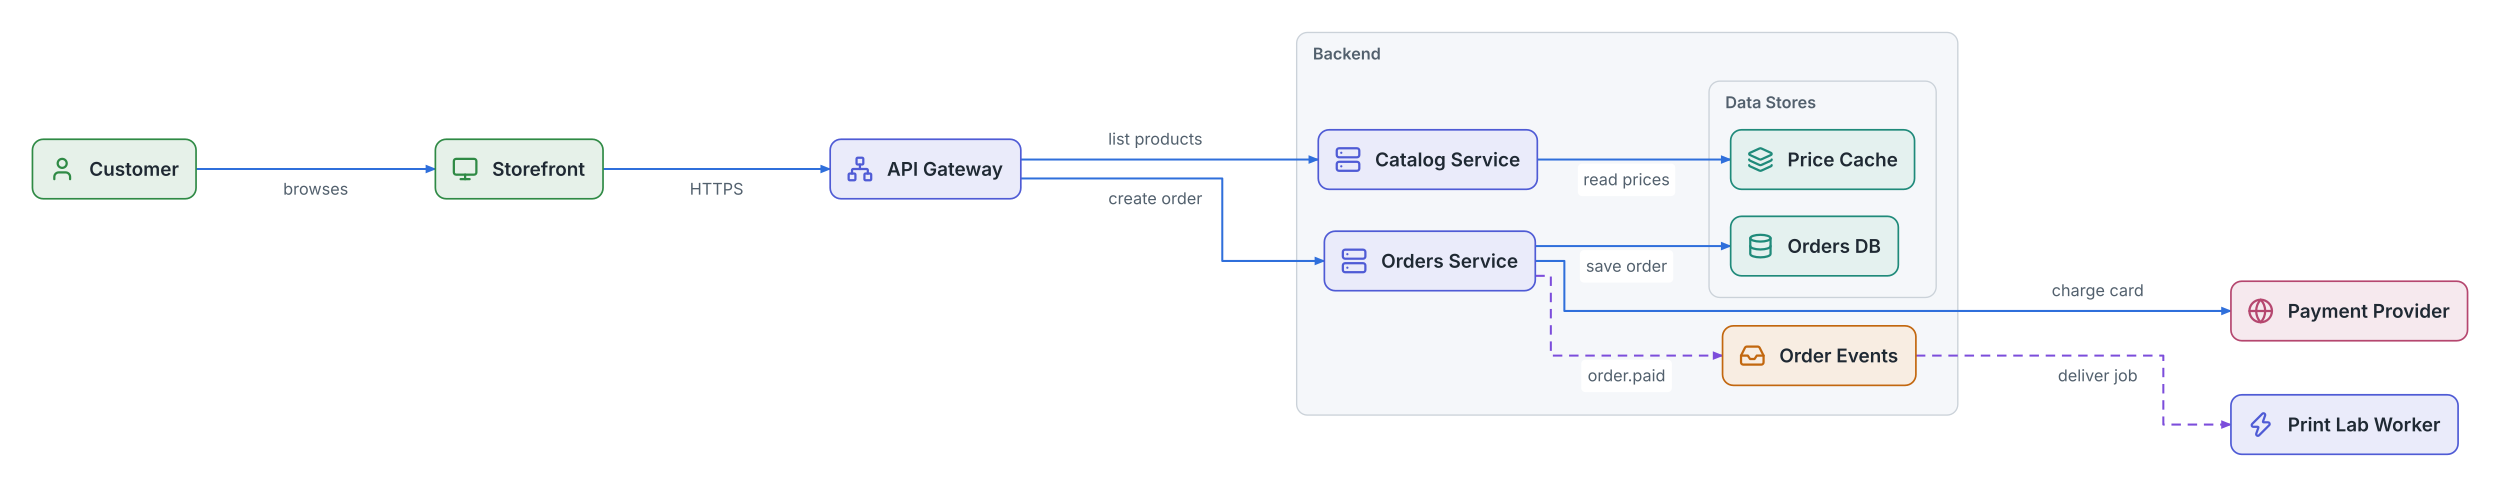
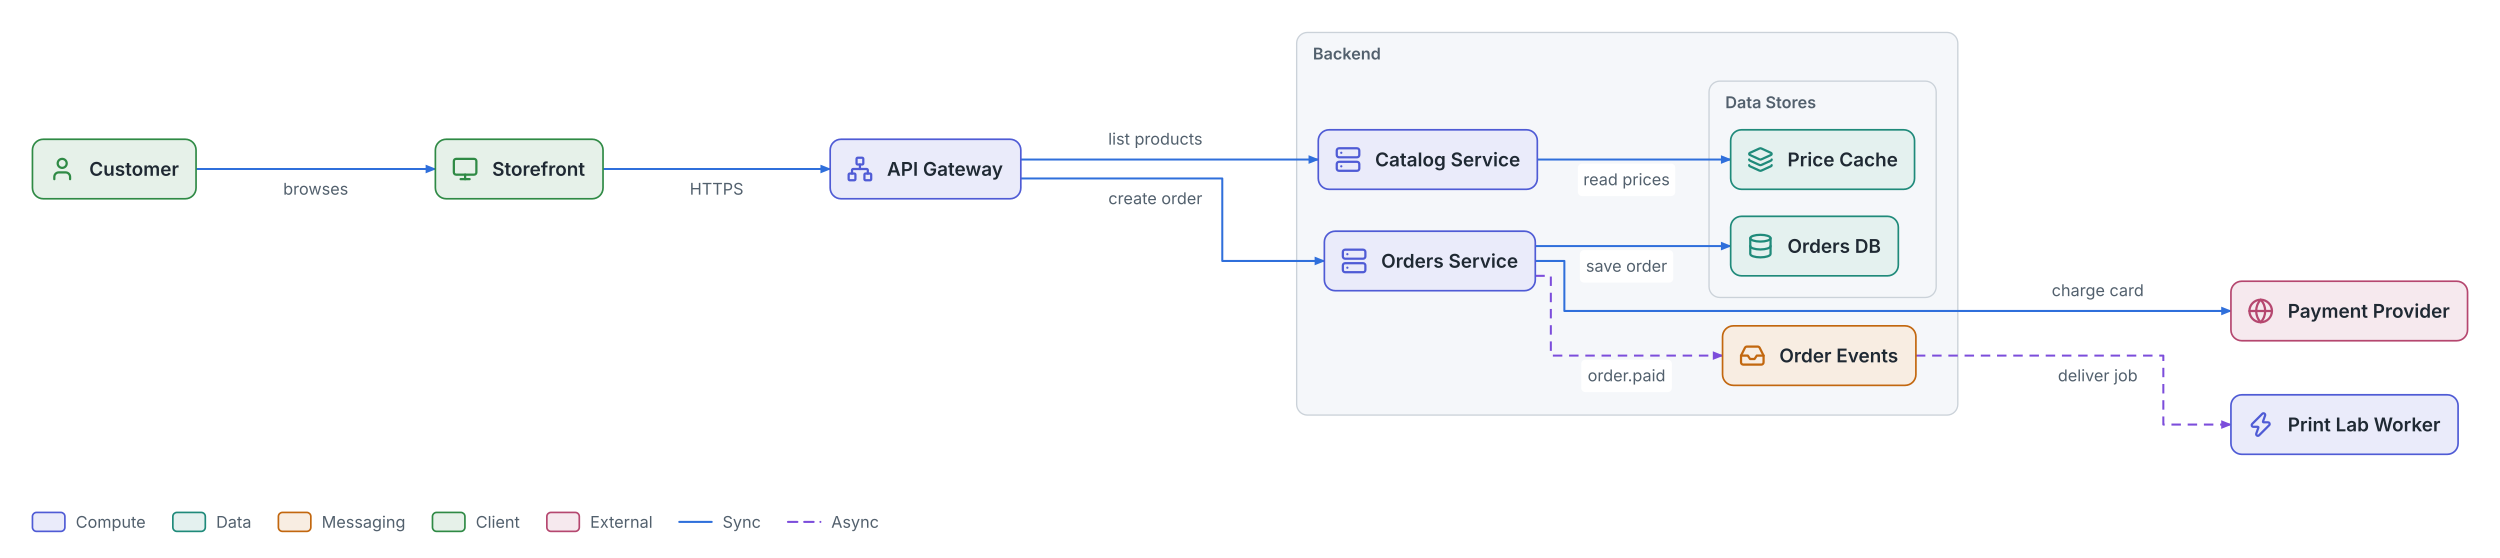
- <svg xmlns="http://www.w3.org/2000/svg" class="diagram" viewBox="0 0 1849 360" role="img" aria-labelledby="t-title t-desc">
+ <svg xmlns="http://www.w3.org/2000/svg" class="diagram" viewBox="0 0 1849 412" role="img" aria-labelledby="t-title t-desc">
  <defs>
    <marker id="t-arrowhead" viewBox="0 0 10 10" refX="9" refY="5" markerWidth="8" markerHeight="8" markerUnits="userSpaceOnUse" orient="auto">
      <path class="t-arrow" d="M0 1L10 5L0 9z" />
    </marker>
    <marker id="t-arrowhead-async" viewBox="0 0 10 10" refX="9" refY="5" markerWidth="8" markerHeight="8" markerUnits="userSpaceOnUse" orient="auto">
      <path class="t-arrow t-arrow-async" d="M0 1L10 5L0 9z" />
    </marker>
  </defs>
  <style>
.t-text { font-family: "Inter", system-ui, -apple-system, "Segoe UI", sans-serif; font-kerning: none; font-variant-ligatures: none; font-feature-settings: "kern" 0, "liga" 0, "calt" 0; fill: var(--t-text, #1f2933); }
.t-group-title { fill: var(--t-muted, #52606d); }
.t-group-box { fill: var(--t-group-fill, #f5f7fa); stroke: var(--t-group-stroke, #cbd2d9); stroke-width: 1; }
.t-node-box { fill: var(--t-node-fill, #ffffff); stroke: var(--t-node-stroke, #9aa5b1); stroke-width: 1.25; }
.t-node:focus { outline: none; }
.t-node:focus-visible .t-node-box { stroke: var(--t-accent, #2f6fdb); stroke-width: 2.5; }
.t-icon { color: var(--t-icon, #52606d); }
.t-edge { fill: none; stroke: var(--t-edge, #2f6fdb); stroke-width: 1.5; stroke-linejoin: round; }
.t-edge-async { stroke: var(--t-edge-async, #7c4ddb); }
.t-edge-data { stroke: var(--t-edge-data, #1f8a7a); }
.t-edge-reply { stroke: var(--t-edge-reply, #66727f); }
.t-edge-async { stroke-dasharray: 7 5; }
.t-edge-data { stroke-dasharray: 1.5 4.5; stroke-linecap: round; }
.t-arrow { fill: var(--t-edge, #2f6fdb); }
.t-arrow-async { fill: var(--t-edge-async, #7c4ddb); }
.t-arrow-data { fill: var(--t-edge-data, #1f8a7a); }
.t-arrow-reply { fill: var(--t-edge-reply, #66727f); }
.t-label-bg { fill: var(--t-bg, #ffffff); stroke: none; }
.t-label { fill: var(--t-muted, #52606d); }
.t-fam-compute .t-node-box { fill: var(--t-fam-compute-fill, #eaebfa); stroke: var(--t-fam-compute-stroke, #4f5bd5); }
.t-fam-compute .t-node-rule { stroke: var(--t-fam-compute-stroke, #4f5bd5); }
.t-fam-compute .t-icon { color: var(--t-fam-compute-stroke, #4f5bd5); }
.t-fam-data .t-node-box { fill: var(--t-fam-data-fill, #e4f1ef); stroke: var(--t-fam-data-stroke, #1f8a7a); }
.t-fam-data .t-node-rule { stroke: var(--t-fam-data-stroke, #1f8a7a); }
.t-fam-data .t-icon { color: var(--t-fam-data-stroke, #1f8a7a); }
.t-fam-messaging .t-node-box { fill: var(--t-fam-messaging-fill, #f8ede2); stroke: var(--t-fam-messaging-stroke, #c2670f); }
.t-fam-messaging .t-node-rule { stroke: var(--t-fam-messaging-stroke, #c2670f); }
.t-fam-messaging .t-icon { color: var(--t-fam-messaging-stroke, #c2670f); }
.t-fam-client .t-node-box { fill: var(--t-fam-client-fill, #e6f1e9); stroke: var(--t-fam-client-stroke, #2f8a45); }
.t-fam-client .t-node-rule { stroke: var(--t-fam-client-stroke, #2f8a45); }
.t-fam-client .t-icon { color: var(--t-fam-client-stroke, #2f8a45); }
.t-fam-external .t-node-box { fill: var(--t-fam-external-fill, #f6e9ee); stroke: var(--t-fam-external-stroke, #b5476f); }
.t-fam-external .t-node-rule { stroke: var(--t-fam-external-stroke, #b5476f); }
.t-fam-external .t-icon { color: var(--t-fam-external-stroke, #b5476f); }
+ 
+ .t-legend-label { fill: var(--t-muted, #52606d); }
+ .t-legend-line { fill: none; stroke: var(--t-edge, #2f6fdb); stroke-width: 1.5; stroke-linecap: round; }
+ .t-legend-async { stroke: var(--t-edge-async, #7c4ddb); }
+ .t-legend-data { stroke: var(--t-edge-data, #1f8a7a); }
+ .t-legend-reply { stroke: var(--t-edge-reply, #66727f); }
+ .t-legend-async { stroke-dasharray: 7 5; }
+ .t-legend-data { stroke-dasharray: 1.5 4.5; }
+ .t-legend-reply { stroke-dasharray: 5 4; }
</style>
  <g class="t-group" data-id="backend">
    <rect class="t-group-box" x="959" y="24" width="489" height="283" rx="8" />
    <text class="t-text t-group-title" x="971" y="44" font-size="12" font-weight="600">
      <tspan x="971" dy="0">Backend</tspan>
    </text>
  </g>
  <g class="t-group" data-id="data">
    <rect class="t-group-box" x="1264" y="60" width="168" height="160" rx="8" />
    <text class="t-text t-group-title" x="1276" y="80" font-size="12" font-weight="600">
      <tspan x="1276" dy="0">Data Stores</tspan>
    </text>
  </g>
  <path class="t-edge t-edge-sync" data-from="customer" data-to="storefront" d="M145 125 L322 125" marker-end="url(#t-arrowhead)" data-edge="e0" />
  <path class="t-edge t-edge-sync" data-from="storefront" data-to="gateway" d="M446 125 L614 125" marker-end="url(#t-arrowhead)" data-edge="e1" />
  <path class="t-edge t-edge-sync" data-from="gateway" data-to="orders" d="M755 132 L904 132 L904 193 L979.5 193" marker-end="url(#t-arrowhead)" data-edge="e2" />
  <path class="t-edge t-edge-sync" data-from="gateway" data-to="catalog" d="M755 118 L975 118" marker-end="url(#t-arrowhead)" data-edge="e3" />
  <path class="t-edge t-edge-sync" data-from="catalog" data-to="cache" d="M1137 118 L1280 118" marker-end="url(#t-arrowhead)" data-edge="e4" />
  <path class="t-edge t-edge-sync" data-from="orders" data-to="ordersdb" d="M1135.5 182 L1280 182" marker-end="url(#t-arrowhead)" data-edge="e5" />
  <path class="t-edge t-edge-sync" data-from="orders" data-to="payments" d="M1135.5 193 L1157 193 L1157 230 L1650 230" marker-end="url(#t-arrowhead)" data-edge="e6" />
  <path class="t-edge t-edge-async" data-from="orders" data-to="events" d="M1135.5 204 L1147 204 L1147 263 L1274 263" marker-end="url(#t-arrowhead-async)" data-edge="e7" />
  <path class="t-edge t-edge-async" data-from="events" data-to="labworker" d="M1417 263 L1600 263 L1600 314 L1650 314" marker-end="url(#t-arrowhead-async)" data-edge="e8" />
  <g class="t-edge-label" data-edge="e0">
    <rect class="t-label-bg" x="205" y="128" width="57" height="24" rx="3" />
    <text class="t-text t-label" x="233.5" y="144" font-size="12" font-weight="400" text-anchor="middle">
      <tspan x="233.5" dy="0">browses</tspan>
    </text>
  </g>
  <g class="t-edge-label" data-edge="e1">
    <rect class="t-label-bg" x="506" y="128" width="48" height="24" rx="3" />
    <text class="t-text t-label" x="530" y="144" font-size="12" font-weight="400" text-anchor="middle">
      <tspan x="530" dy="0">HTTPS</tspan>
    </text>
  </g>
  <g class="t-edge-label" data-edge="e2">
    <rect class="t-label-bg" x="815.5" y="135" width="78" height="24" rx="3" />
    <text class="t-text t-label" x="854.5" y="151" font-size="12" font-weight="400" text-anchor="middle">
      <tspan x="854.5" dy="0">create order</tspan>
    </text>
  </g>
  <g class="t-edge-label" data-edge="e3">
    <rect class="t-label-bg" x="815" y="91" width="79" height="24" rx="3" />
    <text class="t-text t-label" x="854.5" y="107" font-size="12" font-weight="400" text-anchor="middle">
      <tspan x="854.5" dy="0">list products</tspan>
    </text>
  </g>
  <g class="t-edge-label" data-edge="e4">
    <rect class="t-label-bg" x="1167" y="121" width="72" height="24" rx="3" />
    <text class="t-text t-label" x="1203" y="137" font-size="12" font-weight="400" text-anchor="middle">
      <tspan x="1203" dy="0">read prices</tspan>
    </text>
  </g>
  <g class="t-edge-label" data-edge="e5">
    <rect class="t-label-bg" x="1168.5" y="185" width="69" height="24" rx="3" />
    <text class="t-text t-label" x="1203" y="201" font-size="12" font-weight="400" text-anchor="middle">
      <tspan x="1203" dy="0">save order</tspan>
    </text>
  </g>
  <g class="t-edge-label" data-edge="e6">
    <rect class="t-label-bg" x="1513" y="203" width="77" height="24" rx="3" />
    <text class="t-text t-label" x="1551.5" y="219" font-size="12" font-weight="400" text-anchor="middle">
      <tspan x="1551.5" dy="0">charge card</tspan>
    </text>
  </g>
  <g class="t-edge-label" data-edge="e7">
    <rect class="t-label-bg" x="1169.5" y="266" width="67" height="24" rx="3" />
    <text class="t-text t-label" x="1203" y="282" font-size="12" font-weight="400" text-anchor="middle">
      <tspan x="1203" dy="0">order.paid</tspan>
    </text>
  </g>
  <g class="t-edge-label" data-edge="e8">
    <rect class="t-label-bg" x="1517.5" y="266" width="68" height="24" rx="3" />
    <text class="t-text t-label" x="1551.5" y="282" font-size="12" font-weight="400" text-anchor="middle">
      <tspan x="1551.5" dy="0">deliver job</tspan>
    </text>
  </g>
  <g class="t-node t-fam-client" data-id="customer" data-kind="user" tabindex="0">
    <rect class="t-node-box" x="24" y="103" width="121" height="44" rx="8" />
    <svg class="t-icon t-icon-user" x="36" y="115" width="20" height="20" viewBox="0 0 24 24" fill="none" stroke="currentColor" stroke-width="2" stroke-linecap="round" stroke-linejoin="round">
      <path d="M19 21v-2a4 4 0 0 0-4-4H9a4 4 0 0 0-4 4v2" />
      <circle cx="12" cy="7" r="4" />
    </svg>
    <text class="t-text t-node-label" x="66" y="130" font-size="14" font-weight="600">
      <tspan x="66" dy="0">Customer</tspan>
    </text>
  </g>
  <g class="t-node t-fam-client" data-id="storefront" data-kind="client" tabindex="0">
    <rect class="t-node-box" x="322" y="103" width="124" height="44" rx="8" />
    <svg class="t-icon t-icon-client" x="334" y="115" width="20" height="20" viewBox="0 0 24 24" fill="none" stroke="currentColor" stroke-width="2" stroke-linecap="round" stroke-linejoin="round">
      <rect width="20" height="14" x="2" y="3" rx="2" />
      <line x1="8" x2="16" y1="21" y2="21" />
      <line x1="12" x2="12" y1="17" y2="21" />
    </svg>
    <text class="t-text t-node-label" x="364" y="130" font-size="14" font-weight="600">
      <tspan x="364" dy="0">Storefront</tspan>
    </text>
  </g>
  <g class="t-node t-fam-compute" data-id="gateway" data-kind="gateway" tabindex="0">
    <rect class="t-node-box" x="614" y="103" width="141" height="44" rx="8" />
    <svg class="t-icon t-icon-gateway" x="626" y="115" width="20" height="20" viewBox="0 0 24 24" fill="none" stroke="currentColor" stroke-width="2" stroke-linecap="round" stroke-linejoin="round">
      <rect x="16" y="16" width="6" height="6" rx="1" />
      <rect x="2" y="16" width="6" height="6" rx="1" />
      <rect x="9" y="2" width="6" height="6" rx="1" />
      <path d="M5 16v-3a1 1 0 0 1 1-1h12a1 1 0 0 1 1 1v3" />
      <path d="M12 12V8" />
    </svg>
    <text class="t-text t-node-label" x="656" y="130" font-size="14" font-weight="600">
      <tspan x="656" dy="0">API Gateway</tspan>
    </text>
  </g>
  <g class="t-node t-fam-compute" data-id="orders" data-kind="service" tabindex="0">
    <rect class="t-node-box" x="979.5" y="171" width="156" height="44" rx="8" />
    <svg class="t-icon t-icon-service" x="991.5" y="183" width="20" height="20" viewBox="0 0 24 24" fill="none" stroke="currentColor" stroke-width="2" stroke-linecap="round" stroke-linejoin="round">
      <rect width="20" height="8" x="2" y="2" rx="2" ry="2" />
      <rect width="20" height="8" x="2" y="14" rx="2" ry="2" />
      <line x1="6" x2="6.01" y1="6" y2="6" />
      <line x1="6" x2="6.01" y1="18" y2="18" />
    </svg>
    <text class="t-text t-node-label" x="1021.5" y="198" font-size="14" font-weight="600">
      <tspan x="1021.5" dy="0">Orders Service</tspan>
    </text>
  </g>
  <g class="t-node t-fam-compute" data-id="catalog" data-kind="service" tabindex="0">
    <rect class="t-node-box" x="975" y="96" width="162" height="44" rx="8" />
    <svg class="t-icon t-icon-service" x="987" y="108" width="20" height="20" viewBox="0 0 24 24" fill="none" stroke="currentColor" stroke-width="2" stroke-linecap="round" stroke-linejoin="round">
      <rect width="20" height="8" x="2" y="2" rx="2" ry="2" />
      <rect width="20" height="8" x="2" y="14" rx="2" ry="2" />
      <line x1="6" x2="6.01" y1="6" y2="6" />
      <line x1="6" x2="6.01" y1="18" y2="18" />
    </svg>
    <text class="t-text t-node-label" x="1017" y="123" font-size="14" font-weight="600">
      <tspan x="1017" dy="0">Catalog Service</tspan>
    </text>
  </g>
  <g class="t-node t-fam-data" data-id="ordersdb" data-kind="database" tabindex="0">
    <rect class="t-node-box" x="1280" y="160" width="124" height="44" rx="8" />
    <svg class="t-icon t-icon-database" x="1292" y="172" width="20" height="20" viewBox="0 0 24 24" fill="none" stroke="currentColor" stroke-width="2" stroke-linecap="round" stroke-linejoin="round">
      <ellipse cx="12" cy="5" rx="9" ry="3" />
      <path d="M3 5V19A9 3 0 0 0 21 19V5" />
      <path d="M3 12A9 3 0 0 0 21 12" />
    </svg>
    <text class="t-text t-node-label" x="1322" y="187" font-size="14" font-weight="600">
      <tspan x="1322" dy="0">Orders DB</tspan>
    </text>
  </g>
  <g class="t-node t-fam-data" data-id="cache" data-kind="cache" tabindex="0">
    <rect class="t-node-box" x="1280" y="96" width="136" height="44" rx="8" />
    <svg class="t-icon t-icon-cache" x="1292" y="108" width="20" height="20" viewBox="0 0 24 24" fill="none" stroke="currentColor" stroke-width="2" stroke-linecap="round" stroke-linejoin="round">
      <path d="M12.83 2.18a2 2 0 0 0-1.66 0L2.6 6.08a1 1 0 0 0 0 1.83l8.58 3.91a2 2 0 0 0 1.66 0l8.58-3.9a1 1 0 0 0 0-1.83z" />
      <path d="M2 12a1 1 0 0 0 .58.91l8.6 3.91a2 2 0 0 0 1.65 0l8.58-3.9A1 1 0 0 0 22 12" />
      <path d="M2 17a1 1 0 0 0 .58.91l8.6 3.91a2 2 0 0 0 1.65 0l8.58-3.9A1 1 0 0 0 22 17" />
    </svg>
    <text class="t-text t-node-label" x="1322" y="123" font-size="14" font-weight="600">
      <tspan x="1322" dy="0">Price Cache</tspan>
    </text>
  </g>
  <g class="t-node t-fam-messaging" data-id="events" data-kind="queue" tabindex="0">
    <rect class="t-node-box" x="1274" y="241" width="143" height="44" rx="8" />
    <svg class="t-icon t-icon-queue" x="1286" y="253" width="20" height="20" viewBox="0 0 24 24" fill="none" stroke="currentColor" stroke-width="2" stroke-linecap="round" stroke-linejoin="round">
      <polyline points="22 12 16 12 14 15 10 15 8 12 2 12" />
      <path d="M5.45 5.11 2 12v6a2 2 0 0 0 2 2h16a2 2 0 0 0 2-2v-6l-3.45-6.89A2 2 0 0 0 16.76 4H7.24a2 2 0 0 0-1.79 1.11z" />
    </svg>
    <text class="t-text t-node-label" x="1316" y="268" font-size="14" font-weight="600">
      <tspan x="1316" dy="0">Order Events</tspan>
    </text>
  </g>
  <g class="t-node t-fam-compute" data-id="labworker" data-kind="function" tabindex="0">
    <rect class="t-node-box" x="1650" y="292" width="168" height="44" rx="8" />
    <svg class="t-icon t-icon-function" x="1662" y="304" width="20" height="20" viewBox="0 0 24 24" fill="none" stroke="currentColor" stroke-width="2" stroke-linecap="round" stroke-linejoin="round">
      <path d="M15.914 4a1.5 1.5 0 00-2.474-1.561l-9 9A1.5 1.5 0 005.5 14h4.002a.5.5 0 01.471.666L8.086 20a1.5 1.5 0 002.475 1.56l9-9A1.5 1.5 0 0018.5 10h-3.997a.5.5 0 01-.472-.667z" />
    </svg>
    <text class="t-text t-node-label" x="1692" y="319" font-size="14" font-weight="600">
      <tspan x="1692" dy="0">Print Lab Worker</tspan>
    </text>
  </g>
  <g class="t-node t-fam-external" data-id="payments" data-kind="external" tabindex="0">
    <rect class="t-node-box" x="1650" y="208" width="175" height="44" rx="8" />
    <svg class="t-icon t-icon-external" x="1662" y="220" width="20" height="20" viewBox="0 0 24 24" fill="none" stroke="currentColor" stroke-width="2" stroke-linecap="round" stroke-linejoin="round">
      <circle cx="12" cy="12" r="10" />
      <path d="M12 2a14.5 14.5 0 0 0 0 20 14.5 14.5 0 0 0 0-20" />
      <path d="M2 12h20" />
    </svg>
    <text class="t-text t-node-label" x="1692" y="235" font-size="14" font-weight="600">
      <tspan x="1692" dy="0">Payment Provider</tspan>
    </text>
  </g>
+   <g class="t-legend">
+     <g class="t-legend-item t-fam-compute">
+       <rect class="t-node-box" x="24" y="379" width="24" height="14" rx="3" />
+       <text class="t-text t-legend-label" x="56" y="390.37" font-size="12" font-weight="400">
+         <tspan x="56" dy="0">Compute</tspan>
+       </text>
+     </g>
+     <g class="t-legend-item t-fam-data">
+       <rect class="t-node-box" x="127.84" y="379" width="24" height="14" rx="3" />
+       <text class="t-text t-legend-label" x="159.84" y="390.37" font-size="12" font-weight="400">
+         <tspan x="159.84" dy="0">Data</tspan>
+       </text>
+     </g>
+     <g class="t-legend-item t-fam-messaging">
+       <rect class="t-node-box" x="205.9" y="379" width="24" height="14" rx="3" />
+       <text class="t-text t-legend-label" x="237.9" y="390.37" font-size="12" font-weight="400">
+         <tspan x="237.9" dy="0">Messaging</tspan>
+       </text>
+     </g>
+     <g class="t-legend-item t-fam-client">
+       <rect class="t-node-box" x="319.86" y="379" width="24" height="14" rx="3" />
+       <text class="t-text t-legend-label" x="351.86" y="390.37" font-size="12" font-weight="400">
+         <tspan x="351.86" dy="0">Client</tspan>
+       </text>
+     </g>
+     <g class="t-legend-item t-fam-external">
+       <rect class="t-node-box" x="404.45" y="379" width="24" height="14" rx="3" />
+       <text class="t-text t-legend-label" x="436.45" y="390.37" font-size="12" font-weight="400">
+         <tspan x="436.45" dy="0">External</tspan>
+       </text>
+     </g>
+     <g class="t-legend-item">
+       <line class="t-legend-line t-legend-sync" x1="502.38" y1="386" x2="526.38" y2="386" />
+       <text class="t-text t-legend-label" x="534.38" y="390.37" font-size="12" font-weight="400">
+         <tspan x="534.38" dy="0">Sync</tspan>
+       </text>
+     </g>
+     <g class="t-legend-item">
+       <line class="t-legend-line t-legend-async" x1="582.77" y1="386" x2="606.77" y2="386" />
+       <text class="t-text t-legend-label" x="614.77" y="390.37" font-size="12" font-weight="400">
+         <tspan x="614.77" dy="0">Async</tspan>
+       </text>
+     </g>
+   </g>
</svg>
